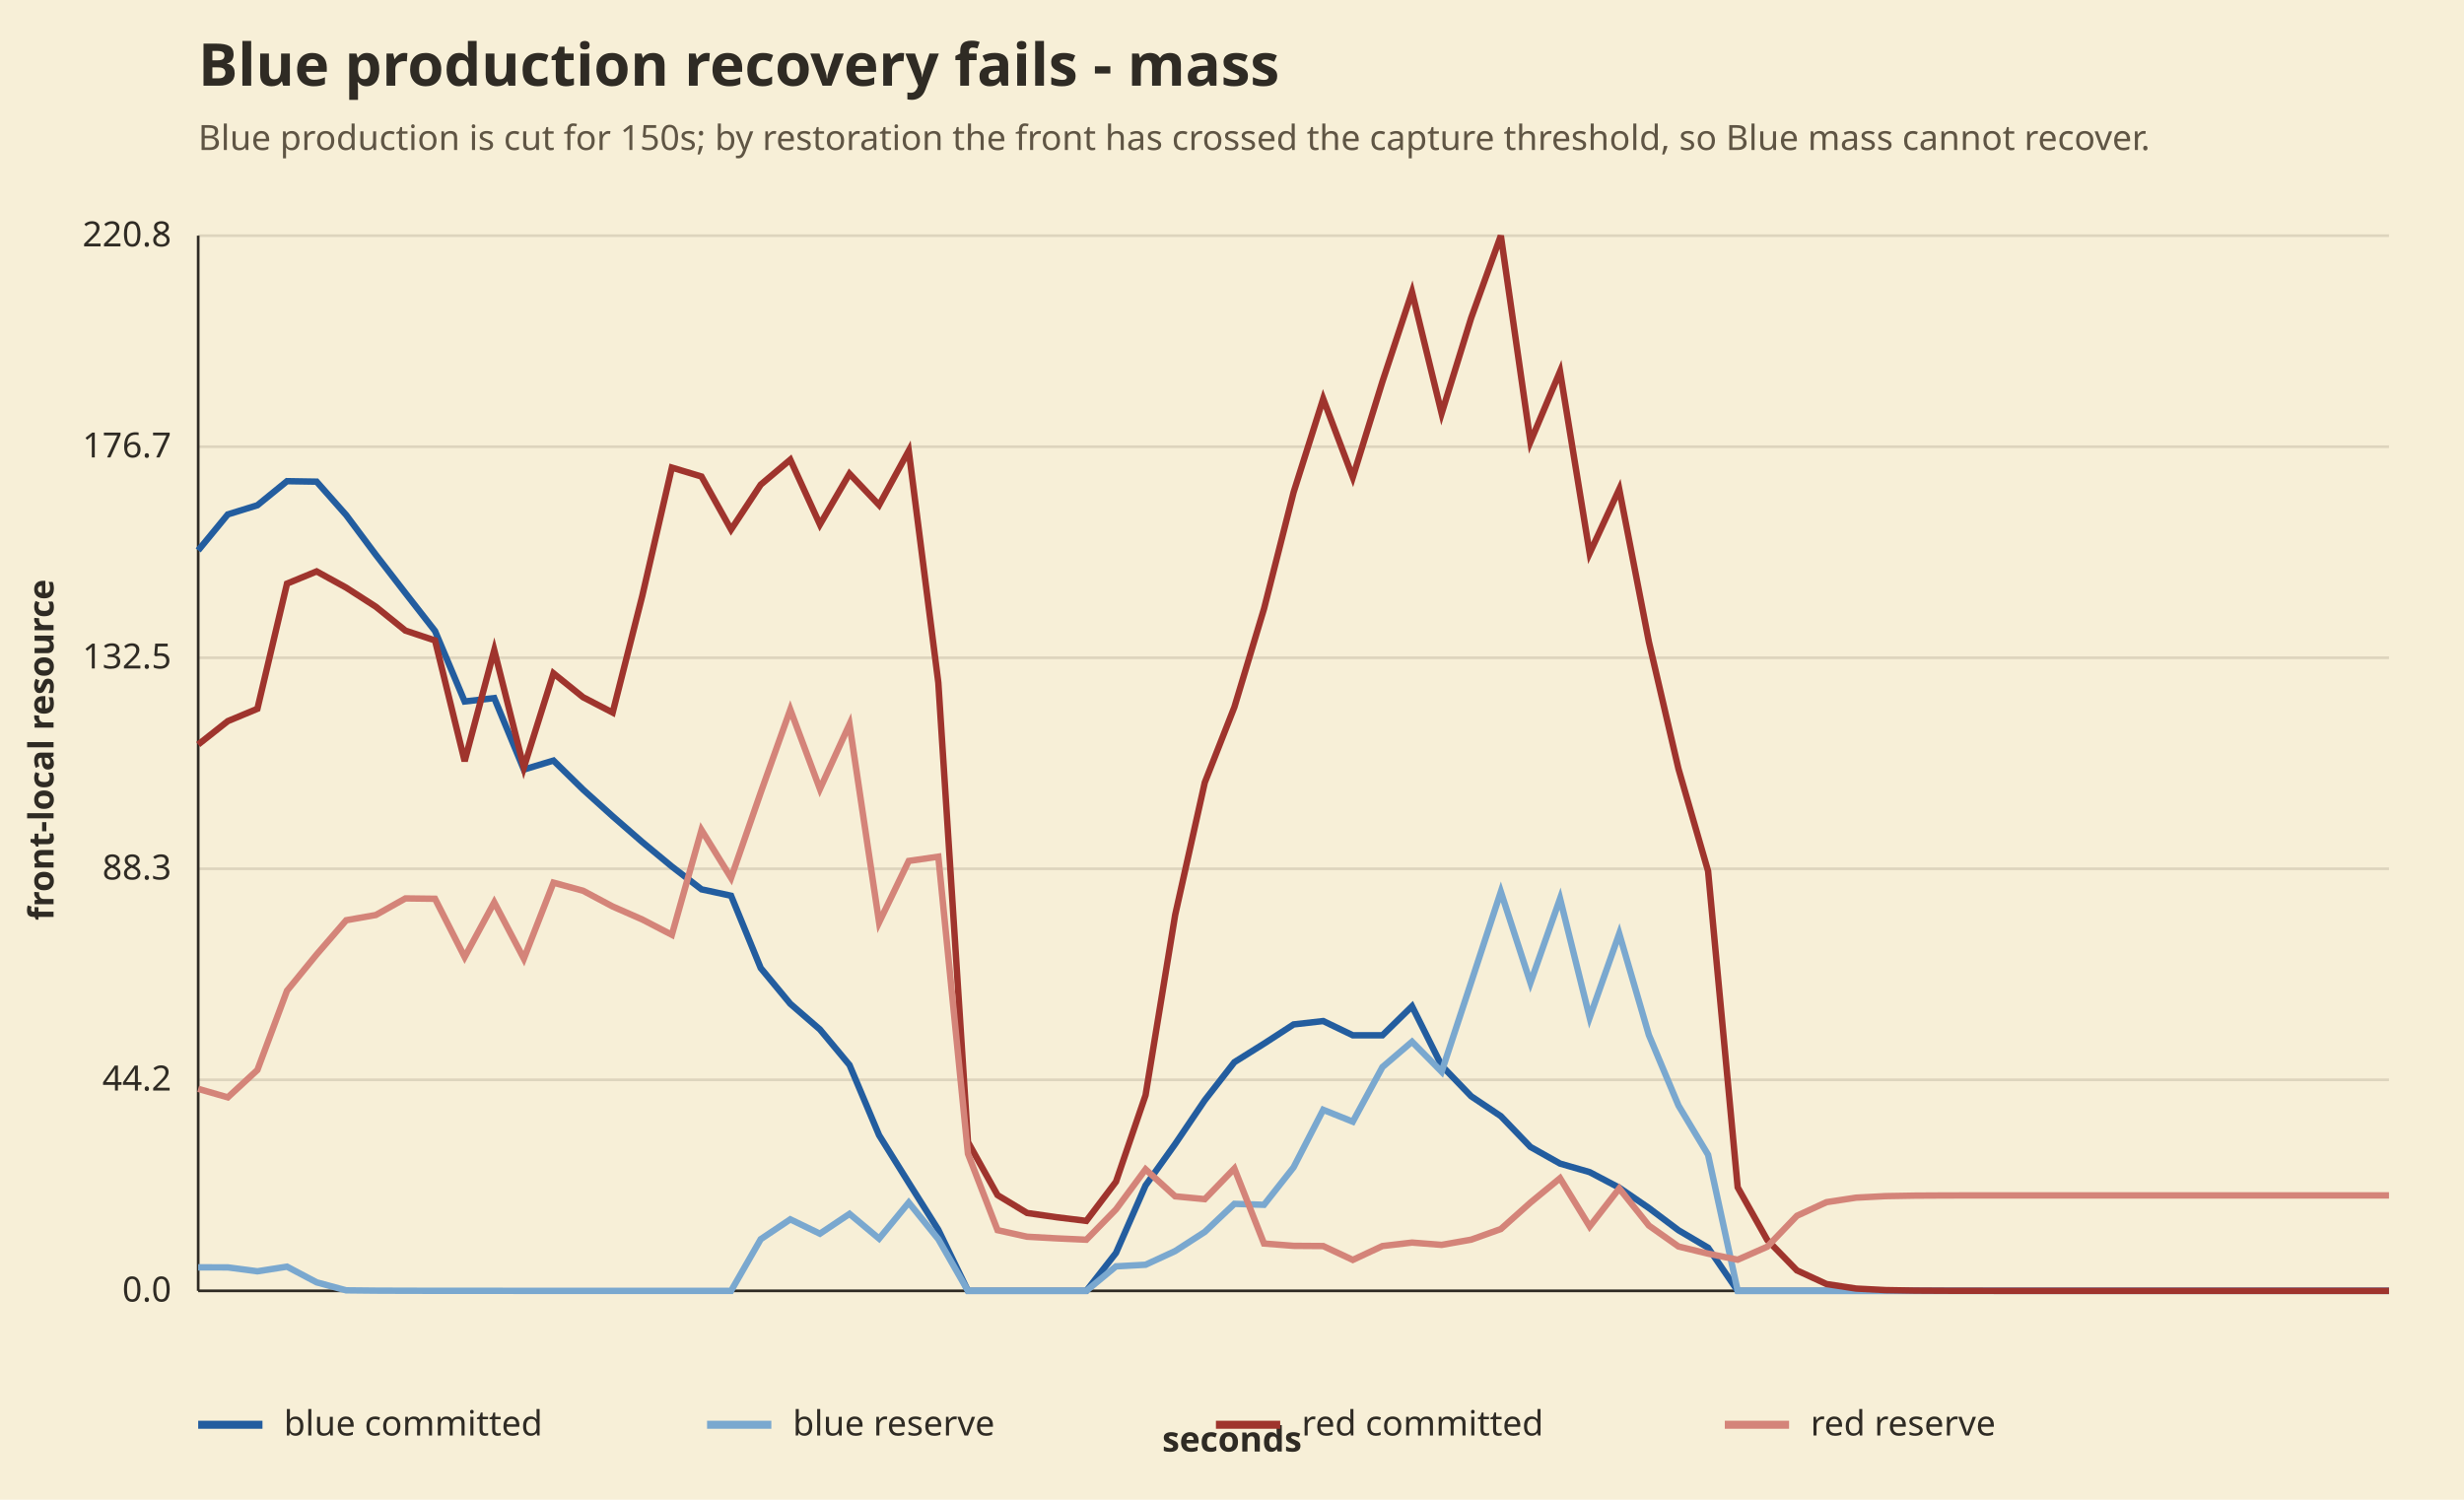
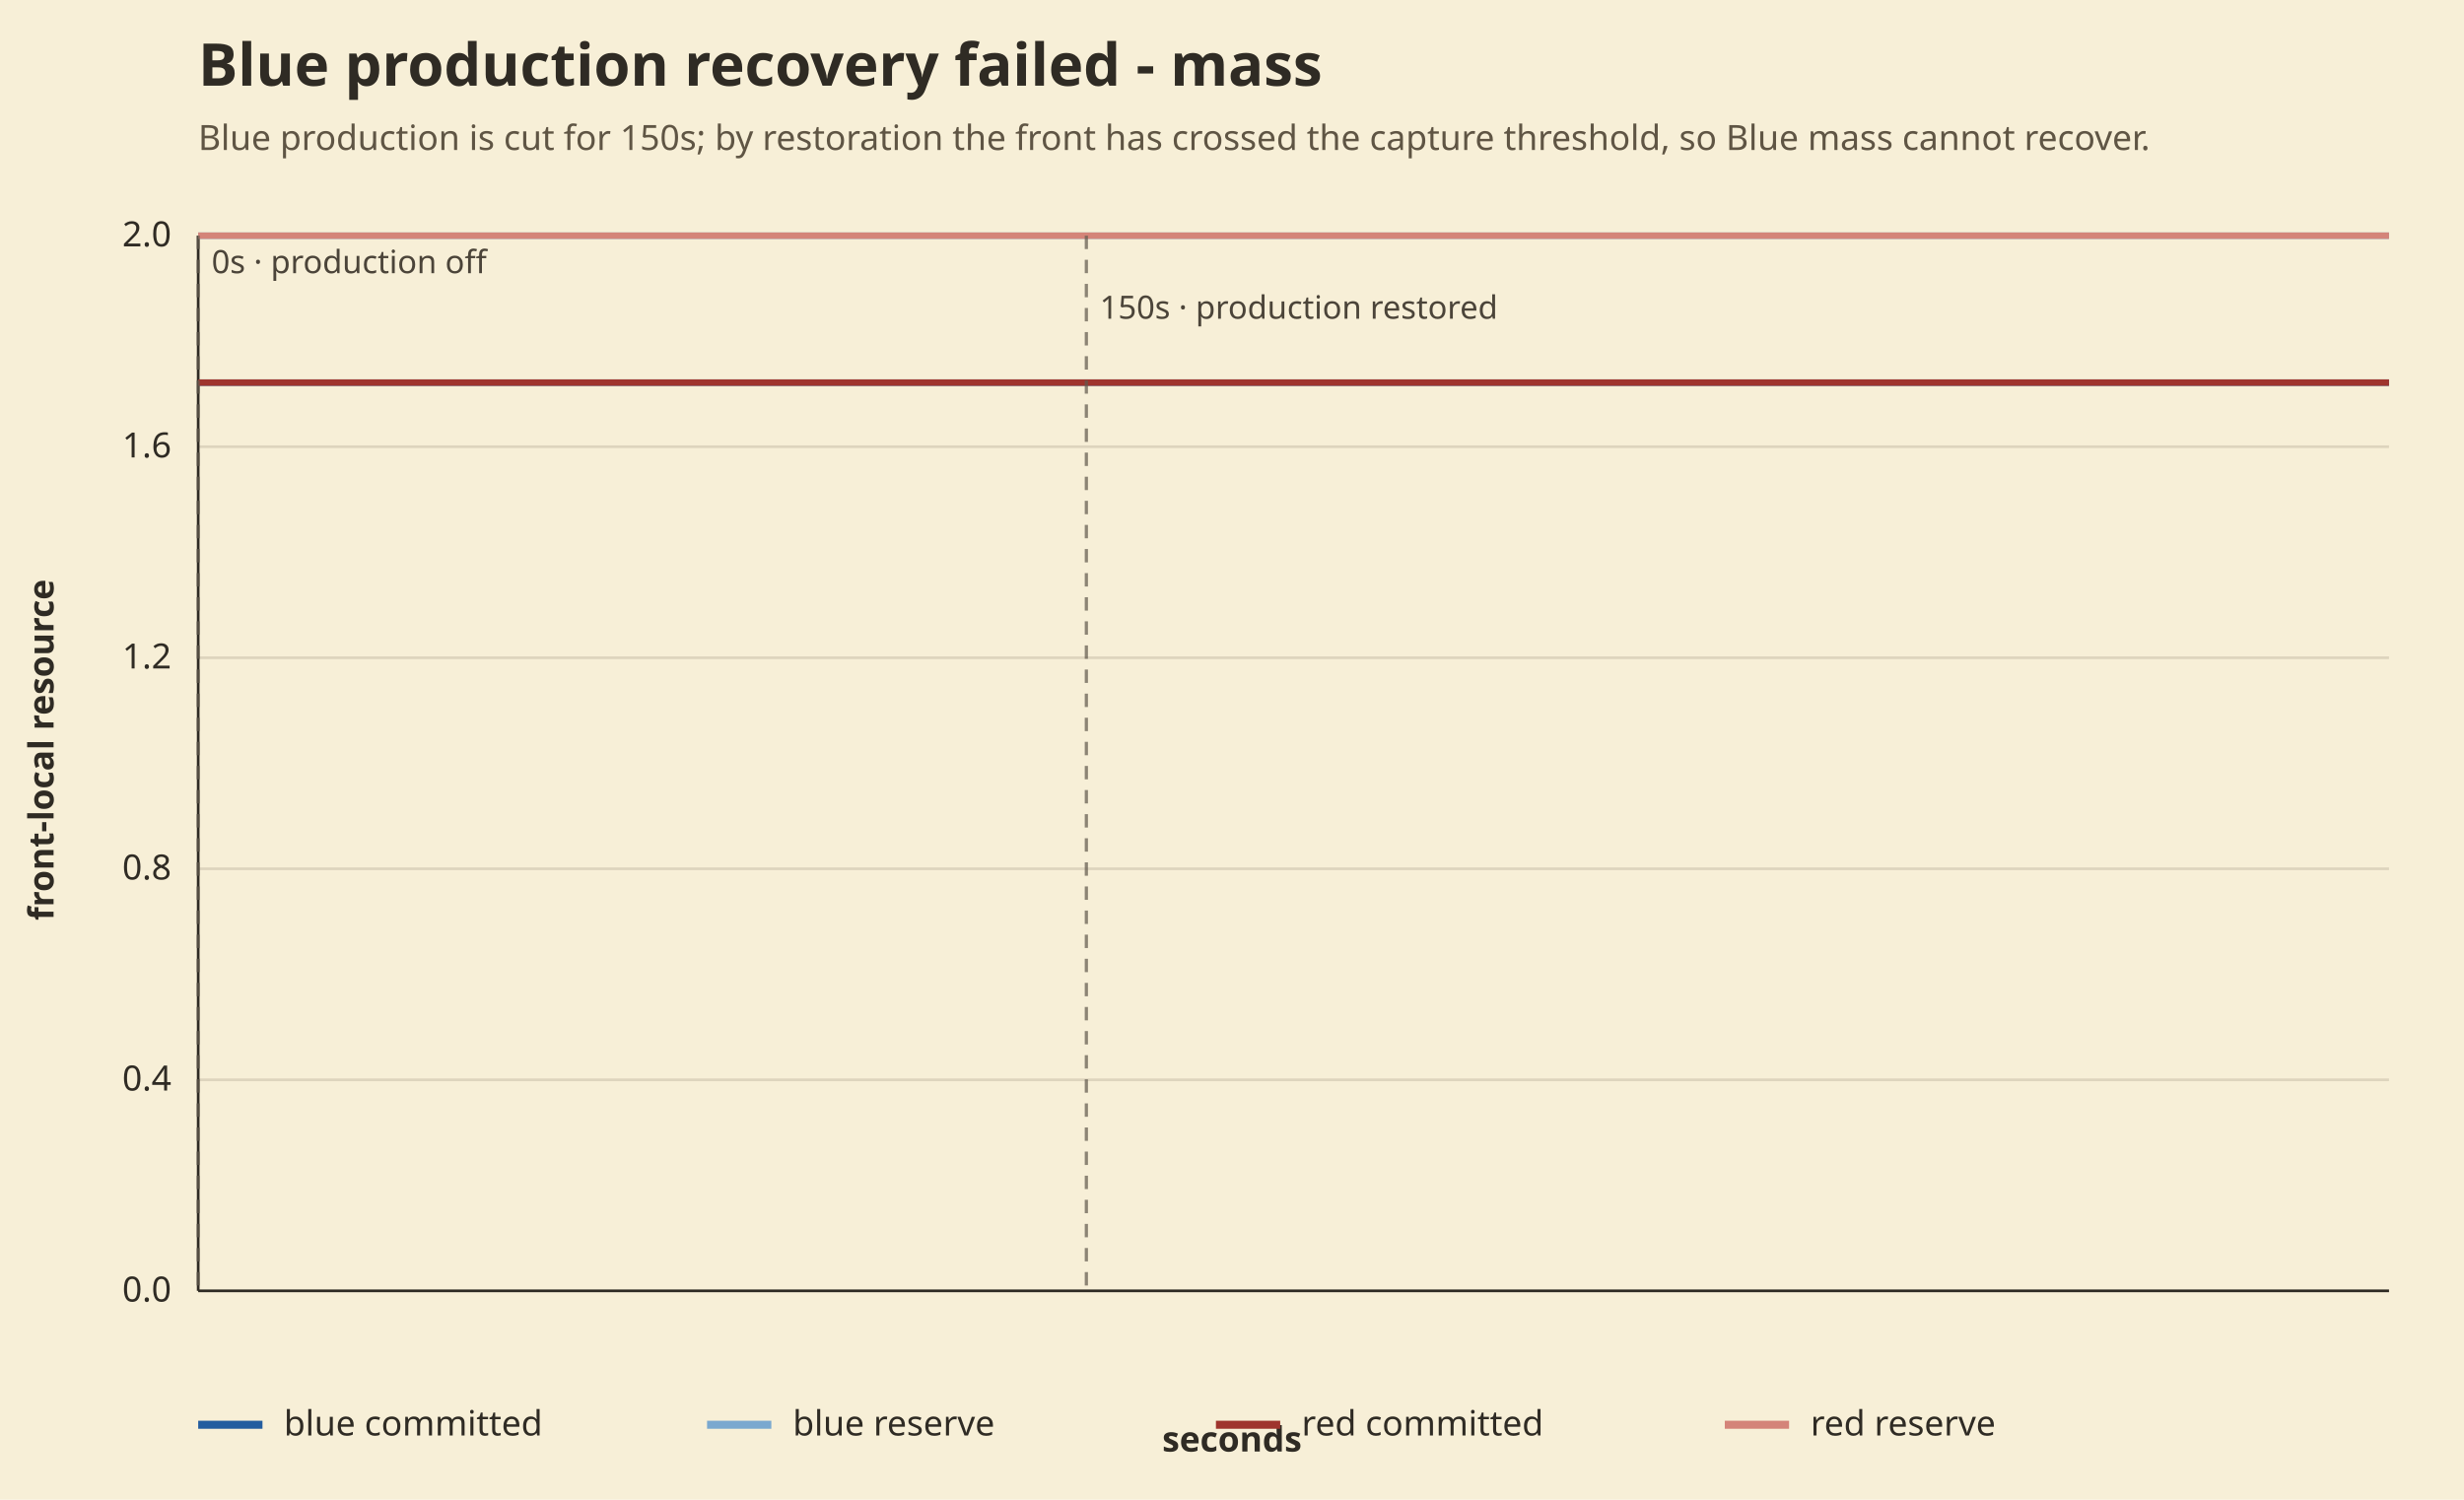
<svg xmlns="http://www.w3.org/2000/svg" width="920" height="560" viewBox="0 0 920 560">
  <rect width="100%" height="100%" fill="#f7efd7" />
  <style>text{font:13px ui-sans-serif,system-ui,sans-serif;fill:#2f2b24}.title{font-size:22px;font-weight:700}.desc{font-size:13px;fill:#5f5544}.axis{font-weight:700}</style>
-   <text class="title" x="74" y="32">Blue production recovery fails - mass</text>
+   <text class="title" x="74" y="32">Blue production recovery failed - mass</text>
  <text class="desc" x="74" y="56">Blue production is cut for 150s; by restoration the front has crossed the capture threshold, so Blue mass cannot recover.</text>
  <line x1="74" y1="88" x2="892" y2="88" stroke="#ddd4bd" />
-   <text x="64" y="92" text-anchor="end">220.8</text>
+   <text x="64" y="92" text-anchor="end">2.0</text>
  <line x1="74" y1="166.8" x2="892" y2="166.8" stroke="#ddd4bd" />
-   <text x="64" y="170.8" text-anchor="end">176.7</text>
+   <text x="64" y="170.8" text-anchor="end">1.6</text>
  <line x1="74" y1="245.6" x2="892" y2="245.6" stroke="#ddd4bd" />
-   <text x="64" y="249.6" text-anchor="end">132.5</text>
+   <text x="64" y="249.6" text-anchor="end">1.2</text>
  <line x1="74" y1="324.4" x2="892" y2="324.4" stroke="#ddd4bd" />
-   <text x="64" y="328.4" text-anchor="end">88.3</text>
+   <text x="64" y="328.4" text-anchor="end">0.8</text>
  <line x1="74" y1="403.2" x2="892" y2="403.2" stroke="#ddd4bd" />
-   <text x="64" y="407.2" text-anchor="end">44.2</text>
+   <text x="64" y="407.2" text-anchor="end">0.4</text>
  <line x1="74" y1="482" x2="892" y2="482" stroke="#ddd4bd" />
  <text x="64" y="486" text-anchor="end">0.0</text>
  <line x1="74" y1="482" x2="892" y2="482" stroke="#2f2b24" />
  <line x1="74" y1="88" x2="74" y2="482" stroke="#2f2b24" />
  <text class="axis" x="460" y="542" text-anchor="middle">seconds</text>
  <text class="axis" x="20" y="280" transform="rotate(-90 20 280)" text-anchor="middle">front-local resource</text>
-   <path d="M 74.00 205.51 L 85.05 192.08 L 96.11 188.66 L 107.16 179.67 L 118.22 179.85 L 129.27 192.34 L 140.32 207.15 L 151.38 221.45 L 162.43 235.61 L 173.49 261.93 L 184.54 260.66 L 195.59 287.34 L 206.65 283.99 L 217.70 294.82 L 228.76 304.80 L 239.81 314.42 L 250.86 323.56 L 261.92 332.08 L 272.97 334.46 L 284.03 361.46 L 295.08 374.81 L 306.14 384.39 L 317.19 397.67 L 328.24 423.90 L 339.30 441.64 L 350.35 459.19 L 361.41 482.00 L 372.46 482.00 L 383.51 482.00 L 394.57 482.00 L 405.62 482.00 L 416.68 467.84 L 427.73 442.63 L 438.78 427.16 L 449.84 410.81 L 460.89 396.61 L 471.95 389.69 L 483.00 382.52 L 494.05 381.26 L 505.11 386.57 L 516.16 386.58 L 527.22 375.74 L 538.27 397.89 L 549.32 409.36 L 560.38 416.77 L 571.43 428.26 L 582.49 434.48 L 593.54 437.67 L 604.59 443.48 L 615.65 451.06 L 626.70 459.37 L 637.76 465.90 L 648.81 482.00 L 659.86 482.00 L 670.92 482.00 L 681.97 482.00 L 693.03 482.00 L 704.08 482.00 L 715.14 482.00 L 726.19 482.00 L 737.24 482.00 L 748.30 482.00 L 759.35 482.00 L 770.41 482.00 L 781.46 482.00 L 792.51 482.00 L 803.57 482.00 L 814.62 482.00 L 825.68 482.00 L 836.73 482.00 L 847.78 482.00 L 858.84 482.00 L 869.89 482.00 L 880.95 482.00 L 892.00 482.00" fill="none" stroke="#235d9f" stroke-width="2.4" />
-   <path d="M 74.00 473.23 L 85.05 473.24 L 96.11 474.70 L 107.16 472.97 L 118.22 478.82 L 129.27 481.81 L 140.32 481.92 L 151.38 481.96 L 162.43 481.98 L 173.49 481.99 L 184.54 481.99 L 195.59 482.00 L 206.65 482.00 L 217.70 482.00 L 228.76 482.00 L 239.81 482.00 L 250.86 482.00 L 261.92 482.00 L 272.97 482.00 L 284.03 462.72 L 295.08 455.30 L 306.14 460.66 L 317.19 453.25 L 328.24 462.49 L 339.30 449.02 L 350.35 462.71 L 361.41 482.00 L 372.46 482.00 L 383.51 482.00 L 394.57 482.00 L 405.62 482.00 L 416.68 472.86 L 427.73 472.25 L 438.78 467.14 L 449.84 459.99 L 460.89 449.51 L 471.95 449.87 L 483.00 435.86 L 494.05 414.40 L 505.11 418.83 L 516.16 398.45 L 527.22 388.98 L 538.27 400.19 L 549.32 366.70 L 560.38 333.00 L 571.43 366.96 L 582.49 335.55 L 593.54 379.93 L 604.59 348.63 L 615.65 386.47 L 626.70 412.78 L 637.76 431.19 L 648.81 482.00 L 659.86 482.00 L 670.92 482.00 L 681.97 482.00 L 693.03 482.00 L 704.08 482.00 L 715.14 482.00 L 726.19 482.00 L 737.24 482.00 L 748.30 482.00 L 759.35 482.00 L 770.41 482.00 L 781.46 482.00 L 792.51 482.00 L 803.57 482.00 L 814.62 482.00 L 825.68 482.00 L 836.73 482.00 L 847.78 482.00 L 858.84 482.00 L 869.89 482.00 L 880.95 482.00 L 892.00 482.00" fill="none" stroke="#7aa8cf" stroke-width="2.4" />
-   <path d="M 74.00 278.01 L 85.05 269.27 L 96.11 264.66 L 107.16 217.92 L 118.22 213.36 L 129.27 219.43 L 140.32 226.54 L 151.38 235.47 L 162.43 239.14 L 173.49 284.22 L 184.54 242.77 L 195.59 286.61 L 206.65 251.42 L 217.70 260.34 L 228.76 266.07 L 239.81 222.50 L 250.86 174.60 L 261.92 177.93 L 272.97 197.74 L 284.03 180.97 L 295.08 171.64 L 306.14 195.85 L 317.19 176.89 L 328.24 188.58 L 339.30 168.31 L 350.35 254.92 L 361.41 426.44 L 372.46 446.26 L 383.51 452.93 L 394.57 454.52 L 405.62 455.88 L 416.68 441.25 L 427.73 408.94 L 438.78 341.63 L 449.84 292.18 L 460.89 264.03 L 471.95 227.32 L 483.00 183.82 L 494.05 148.92 L 505.11 178.20 L 516.16 142.51 L 527.22 109.04 L 538.27 154.36 L 549.32 118.67 L 560.38 88.00 L 571.43 164.98 L 582.49 138.70 L 593.54 206.57 L 604.59 182.67 L 615.65 239.64 L 626.70 287.07 L 637.76 325.27 L 648.81 443.35 L 659.86 463.01 L 670.92 474.37 L 681.97 479.46 L 693.03 481.15 L 704.08 481.72 L 715.14 481.91 L 726.19 481.97 L 737.24 481.99 L 748.30 482.00 L 759.35 482.00 L 770.41 482.00 L 781.46 482.00 L 792.51 482.00 L 803.57 482.00 L 814.62 482.00 L 825.68 482.00 L 836.73 482.00 L 847.78 482.00 L 858.84 482.00 L 869.89 482.00 L 880.95 482.00 L 892.00 482.00" fill="none" stroke="#9f342d" stroke-width="2.4" />
-   <path d="M 74.00 406.57 L 85.05 409.75 L 96.11 399.53 L 107.16 369.93 L 118.22 356.40 L 129.27 343.61 L 140.32 341.66 L 151.38 335.46 L 162.43 335.60 L 173.49 357.36 L 184.54 336.93 L 195.59 357.96 L 206.65 329.58 L 217.70 332.60 L 228.76 338.48 L 239.81 343.33 L 250.86 349.05 L 261.92 309.92 L 272.97 327.81 L 284.03 295.95 L 295.08 264.95 L 306.14 294.61 L 317.19 270.43 L 328.24 344.41 L 339.30 321.48 L 350.35 319.88 L 361.41 430.82 L 372.46 459.34 L 383.51 461.79 L 394.57 462.40 L 405.62 462.91 L 416.68 451.59 L 427.73 436.62 L 438.78 446.70 L 449.84 447.76 L 460.89 436.33 L 471.95 464.33 L 483.00 465.19 L 494.05 465.27 L 505.11 470.44 L 516.16 465.27 L 527.22 463.97 L 538.27 464.83 L 549.32 462.88 L 560.38 458.92 L 571.43 449.04 L 582.49 439.94 L 593.54 457.97 L 604.59 443.76 L 615.65 457.62 L 626.70 465.43 L 637.76 468.11 L 648.81 470.37 L 659.86 465.52 L 670.92 453.98 L 681.97 448.89 L 693.03 447.20 L 704.08 446.63 L 715.14 446.44 L 726.19 446.38 L 737.24 446.36 L 748.30 446.35 L 759.35 446.35 L 770.41 446.35 L 781.46 446.35 L 792.51 446.35 L 803.57 446.35 L 814.62 446.35 L 825.68 446.35 L 836.73 446.35 L 847.78 446.35 L 858.84 446.35 L 869.89 446.35 L 880.95 446.35 L 892.00 446.35" fill="none" stroke="#d48479" stroke-width="2.4" />
+   <path d="M 74.00 142.86 L 85.05 142.86 L 96.11 142.86 L 107.16 142.86 L 118.22 142.86 L 129.27 142.86 L 140.32 142.86 L 151.38 142.86 L 162.43 142.86 L 173.49 142.86 L 184.54 142.86 L 195.59 142.86 L 206.65 142.86 L 217.70 142.86 L 228.76 142.86 L 239.81 142.86 L 250.86 142.86 L 261.92 142.86 L 272.97 142.86 L 284.03 142.86 L 295.08 142.86 L 306.14 142.86 L 317.19 142.86 L 328.24 142.86 L 339.30 142.86 L 350.35 142.86 L 361.41 142.86 L 372.46 142.86 L 383.51 142.86 L 394.57 142.86 L 405.62 142.86 L 416.68 142.86 L 427.73 142.86 L 438.78 142.86 L 449.84 142.86 L 460.89 142.86 L 471.95 142.86 L 483.00 142.86 L 494.05 142.86 L 505.11 142.86 L 516.16 142.86 L 527.22 142.86 L 538.27 142.86 L 549.32 142.86 L 560.38 142.86 L 571.43 142.86 L 582.49 142.86 L 593.54 142.86 L 604.59 142.86 L 615.65 142.86 L 626.70 142.86 L 637.76 142.86 L 648.81 142.86 L 659.86 142.86 L 670.92 142.86 L 681.97 142.86 L 693.03 142.86 L 704.08 142.86 L 715.14 142.86 L 726.19 142.86 L 737.24 142.86 L 748.30 142.86 L 759.35 142.86 L 770.41 142.86 L 781.46 142.86 L 792.51 142.86 L 803.57 142.86 L 814.62 142.86 L 825.68 142.86 L 836.73 142.86 L 847.78 142.86 L 858.84 142.86 L 869.89 142.86 L 880.95 142.86 L 892.00 142.86" fill="none" stroke="#235d9f" stroke-width="2.4" />
+   <path d="M 74.00 88.00 L 85.05 88.00 L 96.11 88.00 L 107.16 88.00 L 118.22 88.00 L 129.27 88.00 L 140.32 88.00 L 151.38 88.00 L 162.43 88.00 L 173.49 88.00 L 184.54 88.00 L 195.59 88.00 L 206.65 88.00 L 217.70 88.00 L 228.76 88.00 L 239.81 88.00 L 250.86 88.00 L 261.92 88.00 L 272.97 88.00 L 284.03 88.00 L 295.08 88.00 L 306.14 88.00 L 317.19 88.00 L 328.24 88.00 L 339.30 88.00 L 350.35 88.00 L 361.41 88.00 L 372.46 88.00 L 383.51 88.00 L 394.57 88.00 L 405.62 88.00 L 416.68 88.00 L 427.73 88.00 L 438.78 88.00 L 449.84 88.00 L 460.89 88.00 L 471.95 88.00 L 483.00 88.00 L 494.05 88.00 L 505.11 88.00 L 516.16 88.00 L 527.22 88.00 L 538.27 88.00 L 549.32 88.00 L 560.38 88.00 L 571.43 88.00 L 582.49 88.00 L 593.54 88.00 L 604.59 88.00 L 615.65 88.00 L 626.70 88.00 L 637.76 88.00 L 648.81 88.00 L 659.86 88.00 L 670.92 88.00 L 681.97 88.00 L 693.03 88.00 L 704.08 88.00 L 715.14 88.00 L 726.19 88.00 L 737.24 88.00 L 748.30 88.00 L 759.35 88.00 L 770.41 88.00 L 781.46 88.00 L 792.51 88.00 L 803.57 88.00 L 814.62 88.00 L 825.68 88.00 L 836.73 88.00 L 847.78 88.00 L 858.84 88.00 L 869.89 88.00 L 880.95 88.00 L 892.00 88.00" fill="none" stroke="#7aa8cf" stroke-width="2.4" />
+   <path d="M 74.00 142.86 L 85.05 142.86 L 96.11 142.86 L 107.16 142.86 L 118.22 142.86 L 129.27 142.86 L 140.32 142.86 L 151.38 142.86 L 162.43 142.86 L 173.49 142.86 L 184.54 142.86 L 195.59 142.86 L 206.65 142.86 L 217.70 142.86 L 228.76 142.86 L 239.81 142.86 L 250.86 142.86 L 261.92 142.86 L 272.97 142.86 L 284.03 142.86 L 295.08 142.86 L 306.14 142.86 L 317.19 142.86 L 328.24 142.86 L 339.30 142.86 L 350.35 142.86 L 361.41 142.86 L 372.46 142.86 L 383.51 142.86 L 394.57 142.86 L 405.62 142.86 L 416.68 142.86 L 427.73 142.86 L 438.78 142.86 L 449.84 142.86 L 460.89 142.86 L 471.95 142.86 L 483.00 142.86 L 494.05 142.86 L 505.11 142.86 L 516.16 142.86 L 527.22 142.86 L 538.27 142.86 L 549.32 142.86 L 560.38 142.86 L 571.43 142.86 L 582.49 142.86 L 593.54 142.86 L 604.59 142.86 L 615.65 142.86 L 626.70 142.86 L 637.76 142.86 L 648.81 142.86 L 659.86 142.86 L 670.92 142.86 L 681.97 142.86 L 693.03 142.86 L 704.08 142.86 L 715.14 142.86 L 726.19 142.86 L 737.24 142.86 L 748.30 142.86 L 759.35 142.86 L 770.41 142.86 L 781.46 142.86 L 792.51 142.86 L 803.57 142.86 L 814.62 142.86 L 825.68 142.86 L 836.73 142.86 L 847.78 142.86 L 858.84 142.86 L 869.89 142.86 L 880.95 142.86 L 892.00 142.86" fill="none" stroke="#9f342d" stroke-width="2.4" />
+   <path d="M 74.00 88.00 L 85.05 88.00 L 96.11 88.00 L 107.16 88.00 L 118.22 88.00 L 129.27 88.00 L 140.32 88.00 L 151.38 88.00 L 162.43 88.00 L 173.49 88.00 L 184.54 88.00 L 195.59 88.00 L 206.65 88.00 L 217.70 88.00 L 228.76 88.00 L 239.81 88.00 L 250.86 88.00 L 261.92 88.00 L 272.97 88.00 L 284.03 88.00 L 295.08 88.00 L 306.14 88.00 L 317.19 88.00 L 328.24 88.00 L 339.30 88.00 L 350.35 88.00 L 361.41 88.00 L 372.46 88.00 L 383.51 88.00 L 394.57 88.00 L 405.62 88.00 L 416.68 88.00 L 427.73 88.00 L 438.78 88.00 L 449.84 88.00 L 460.89 88.00 L 471.95 88.00 L 483.00 88.00 L 494.05 88.00 L 505.11 88.00 L 516.16 88.00 L 527.22 88.00 L 538.27 88.00 L 549.32 88.00 L 560.38 88.00 L 571.43 88.00 L 582.49 88.00 L 593.54 88.00 L 604.59 88.00 L 615.65 88.00 L 626.70 88.00 L 637.76 88.00 L 648.81 88.00 L 659.86 88.00 L 670.92 88.00 L 681.97 88.00 L 693.03 88.00 L 704.08 88.00 L 715.14 88.00 L 726.19 88.00 L 737.24 88.00 L 748.30 88.00 L 759.35 88.00 L 770.41 88.00 L 781.46 88.00 L 792.51 88.00 L 803.57 88.00 L 814.62 88.00 L 825.68 88.00 L 836.73 88.00 L 847.78 88.00 L 858.84 88.00 L 869.89 88.00 L 880.95 88.00 L 892.00 88.00" fill="none" stroke="#d48479" stroke-width="2.4" />
  <g transform="translate(74, 532)">
    <line x1="0" y1="0" x2="24" y2="0" stroke="#235d9f" stroke-width="3" />
    <text x="32" y="4">blue committed</text>
  </g>
  <g transform="translate(264, 532)">
    <line x1="0" y1="0" x2="24" y2="0" stroke="#7aa8cf" stroke-width="3" />
    <text x="32" y="4">blue reserve</text>
  </g>
  <g transform="translate(454, 532)">
    <line x1="0" y1="0" x2="24" y2="0" stroke="#9f342d" stroke-width="3" />
    <text x="32" y="4">red committed</text>
  </g>
  <g transform="translate(644, 532)">
    <line x1="0" y1="0" x2="24" y2="0" stroke="#d48479" stroke-width="3" />
    <text x="32" y="4">red reserve</text>
  </g>
+   <g class="timeline-event">
+     <line x1="74.00" y1="88" x2="74.00" y2="482" stroke="#625a4e" stroke-width="1.2" stroke-dasharray="5 4" opacity="0.72" />
+     <text x="79.00" y="102" text-anchor="start" style="font:12px ui-sans-serif,system-ui,sans-serif;fill:#4b4439;paint-order:stroke;stroke:#f7efd7;stroke-width:4px;stroke-linejoin:round">0s · production off</text>
+   </g>
+   <g class="timeline-event">
+     <line x1="405.62" y1="88" x2="405.62" y2="482" stroke="#625a4e" stroke-width="1.2" stroke-dasharray="5 4" opacity="0.72" />
+     <text x="410.62" y="119" text-anchor="start" style="font:12px ui-sans-serif,system-ui,sans-serif;fill:#4b4439;paint-order:stroke;stroke:#f7efd7;stroke-width:4px;stroke-linejoin:round">150s · production restored</text>
+   </g>
</svg>
